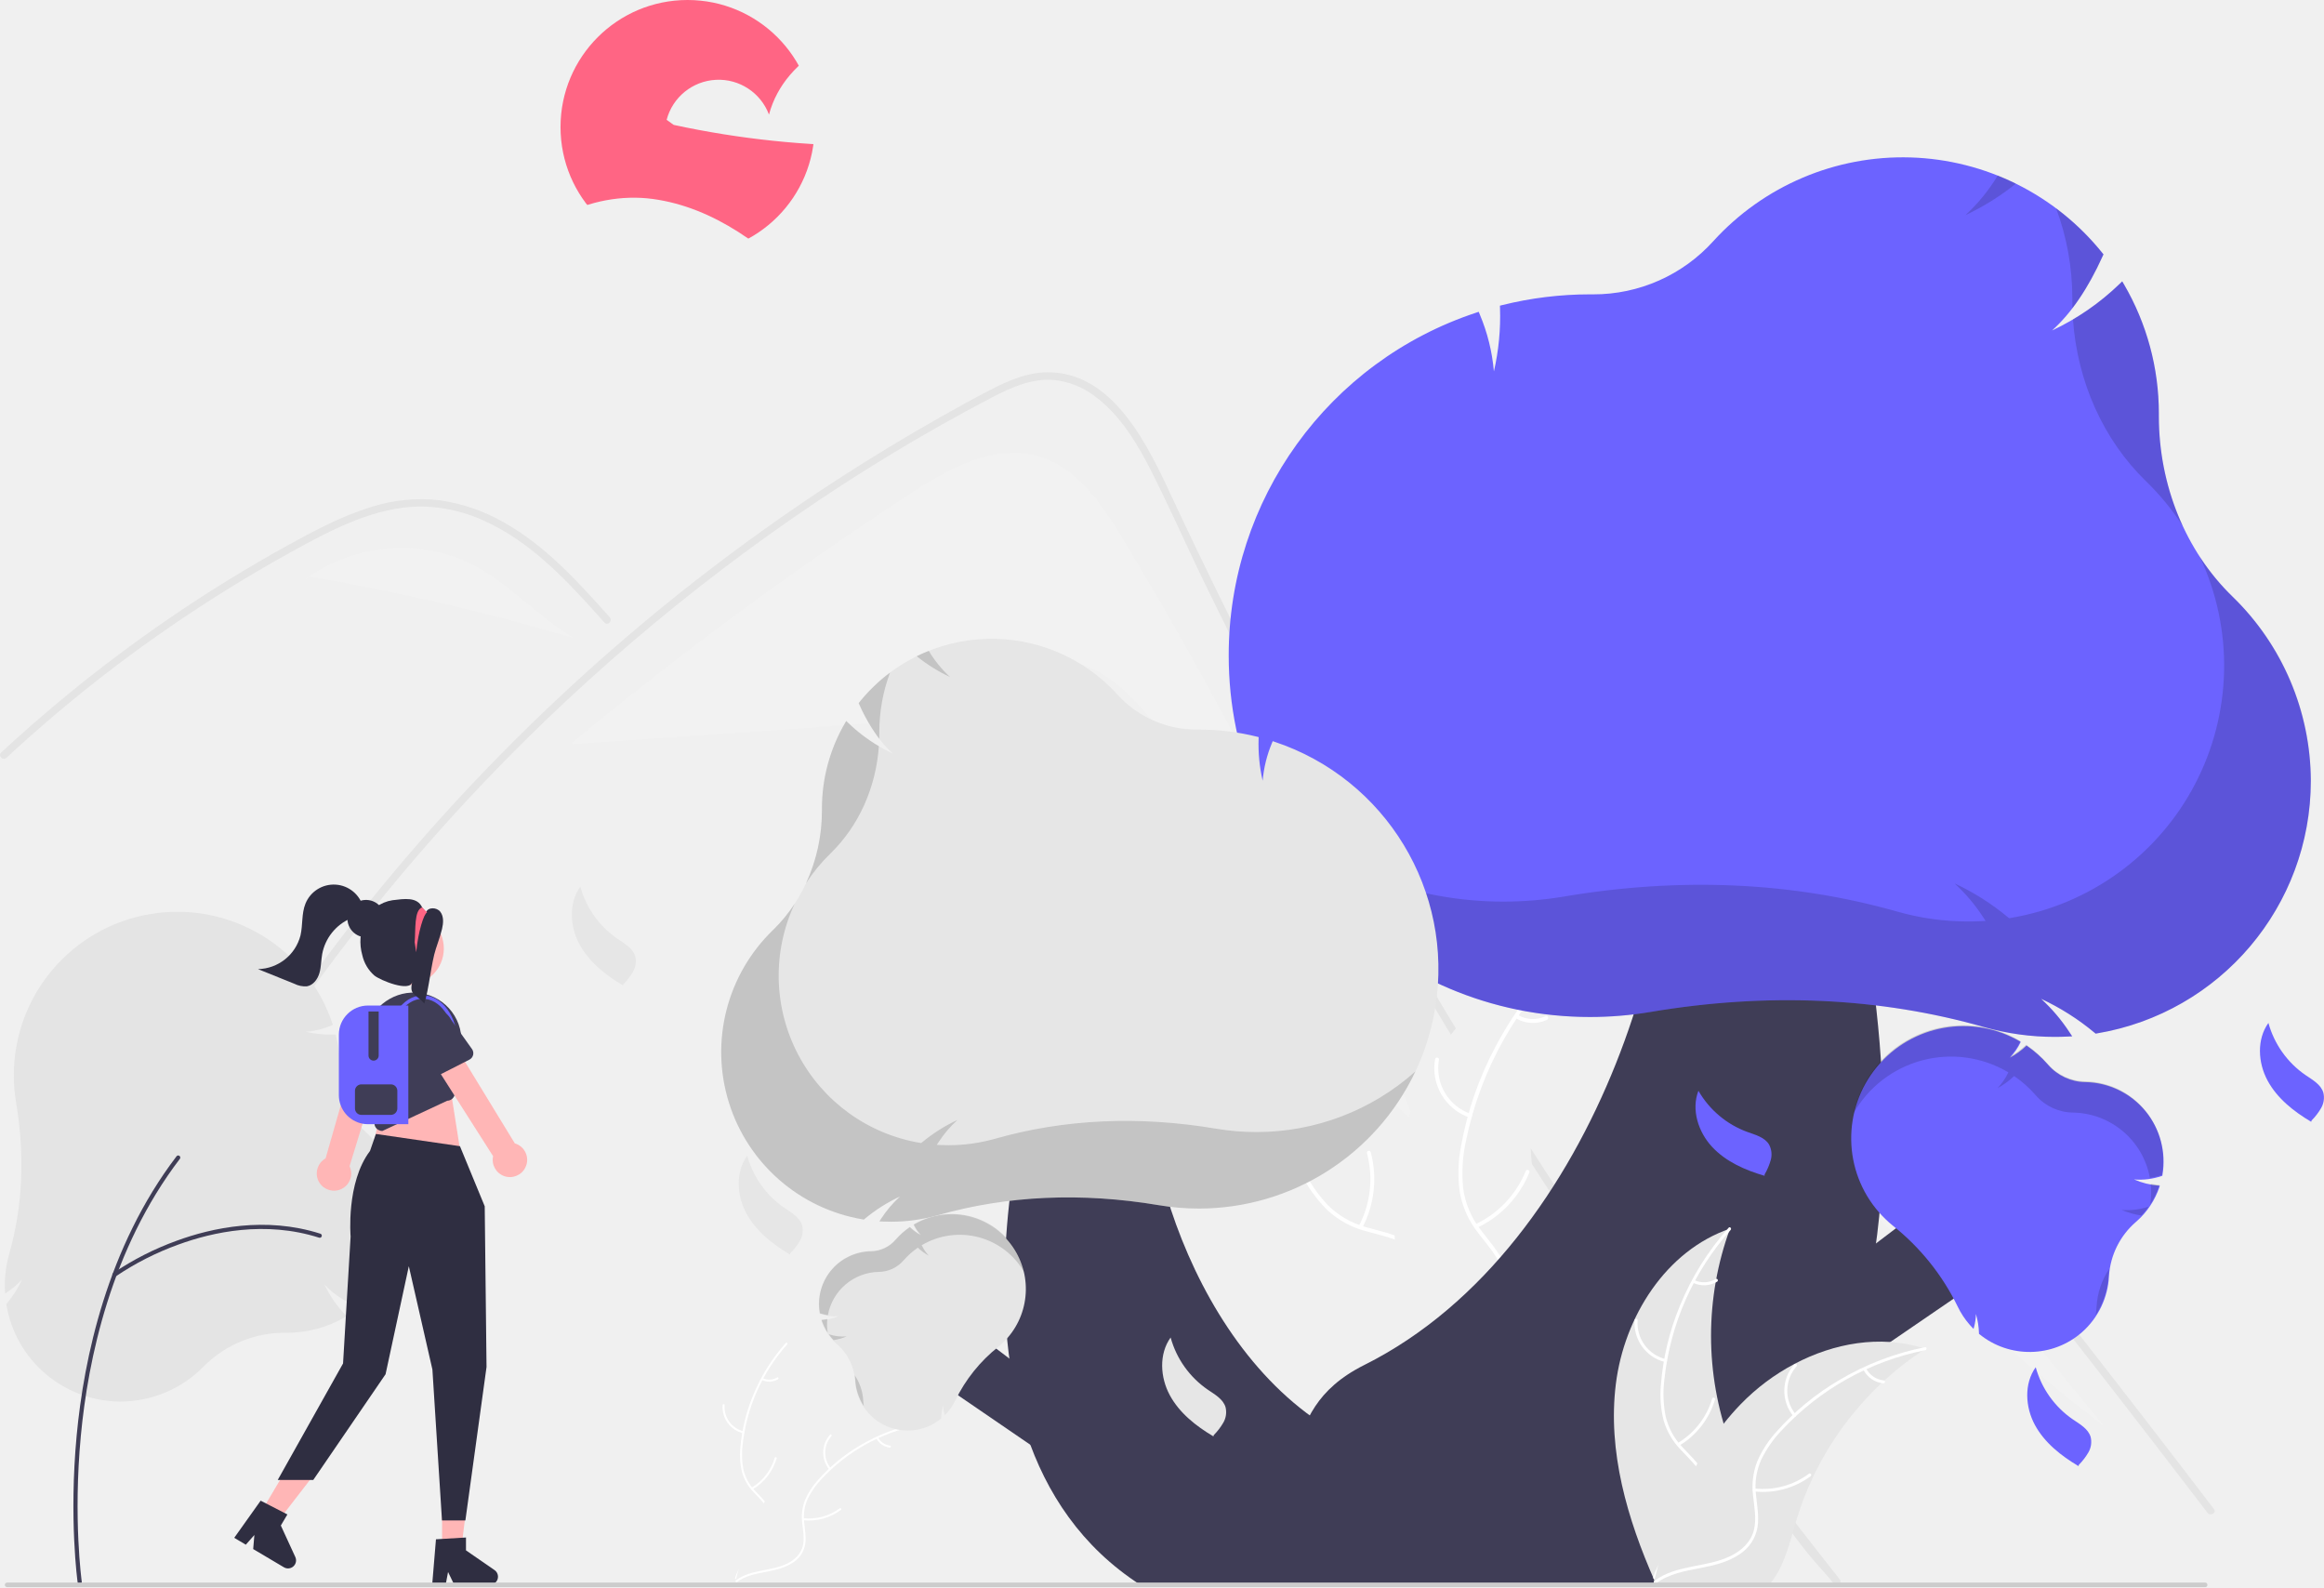
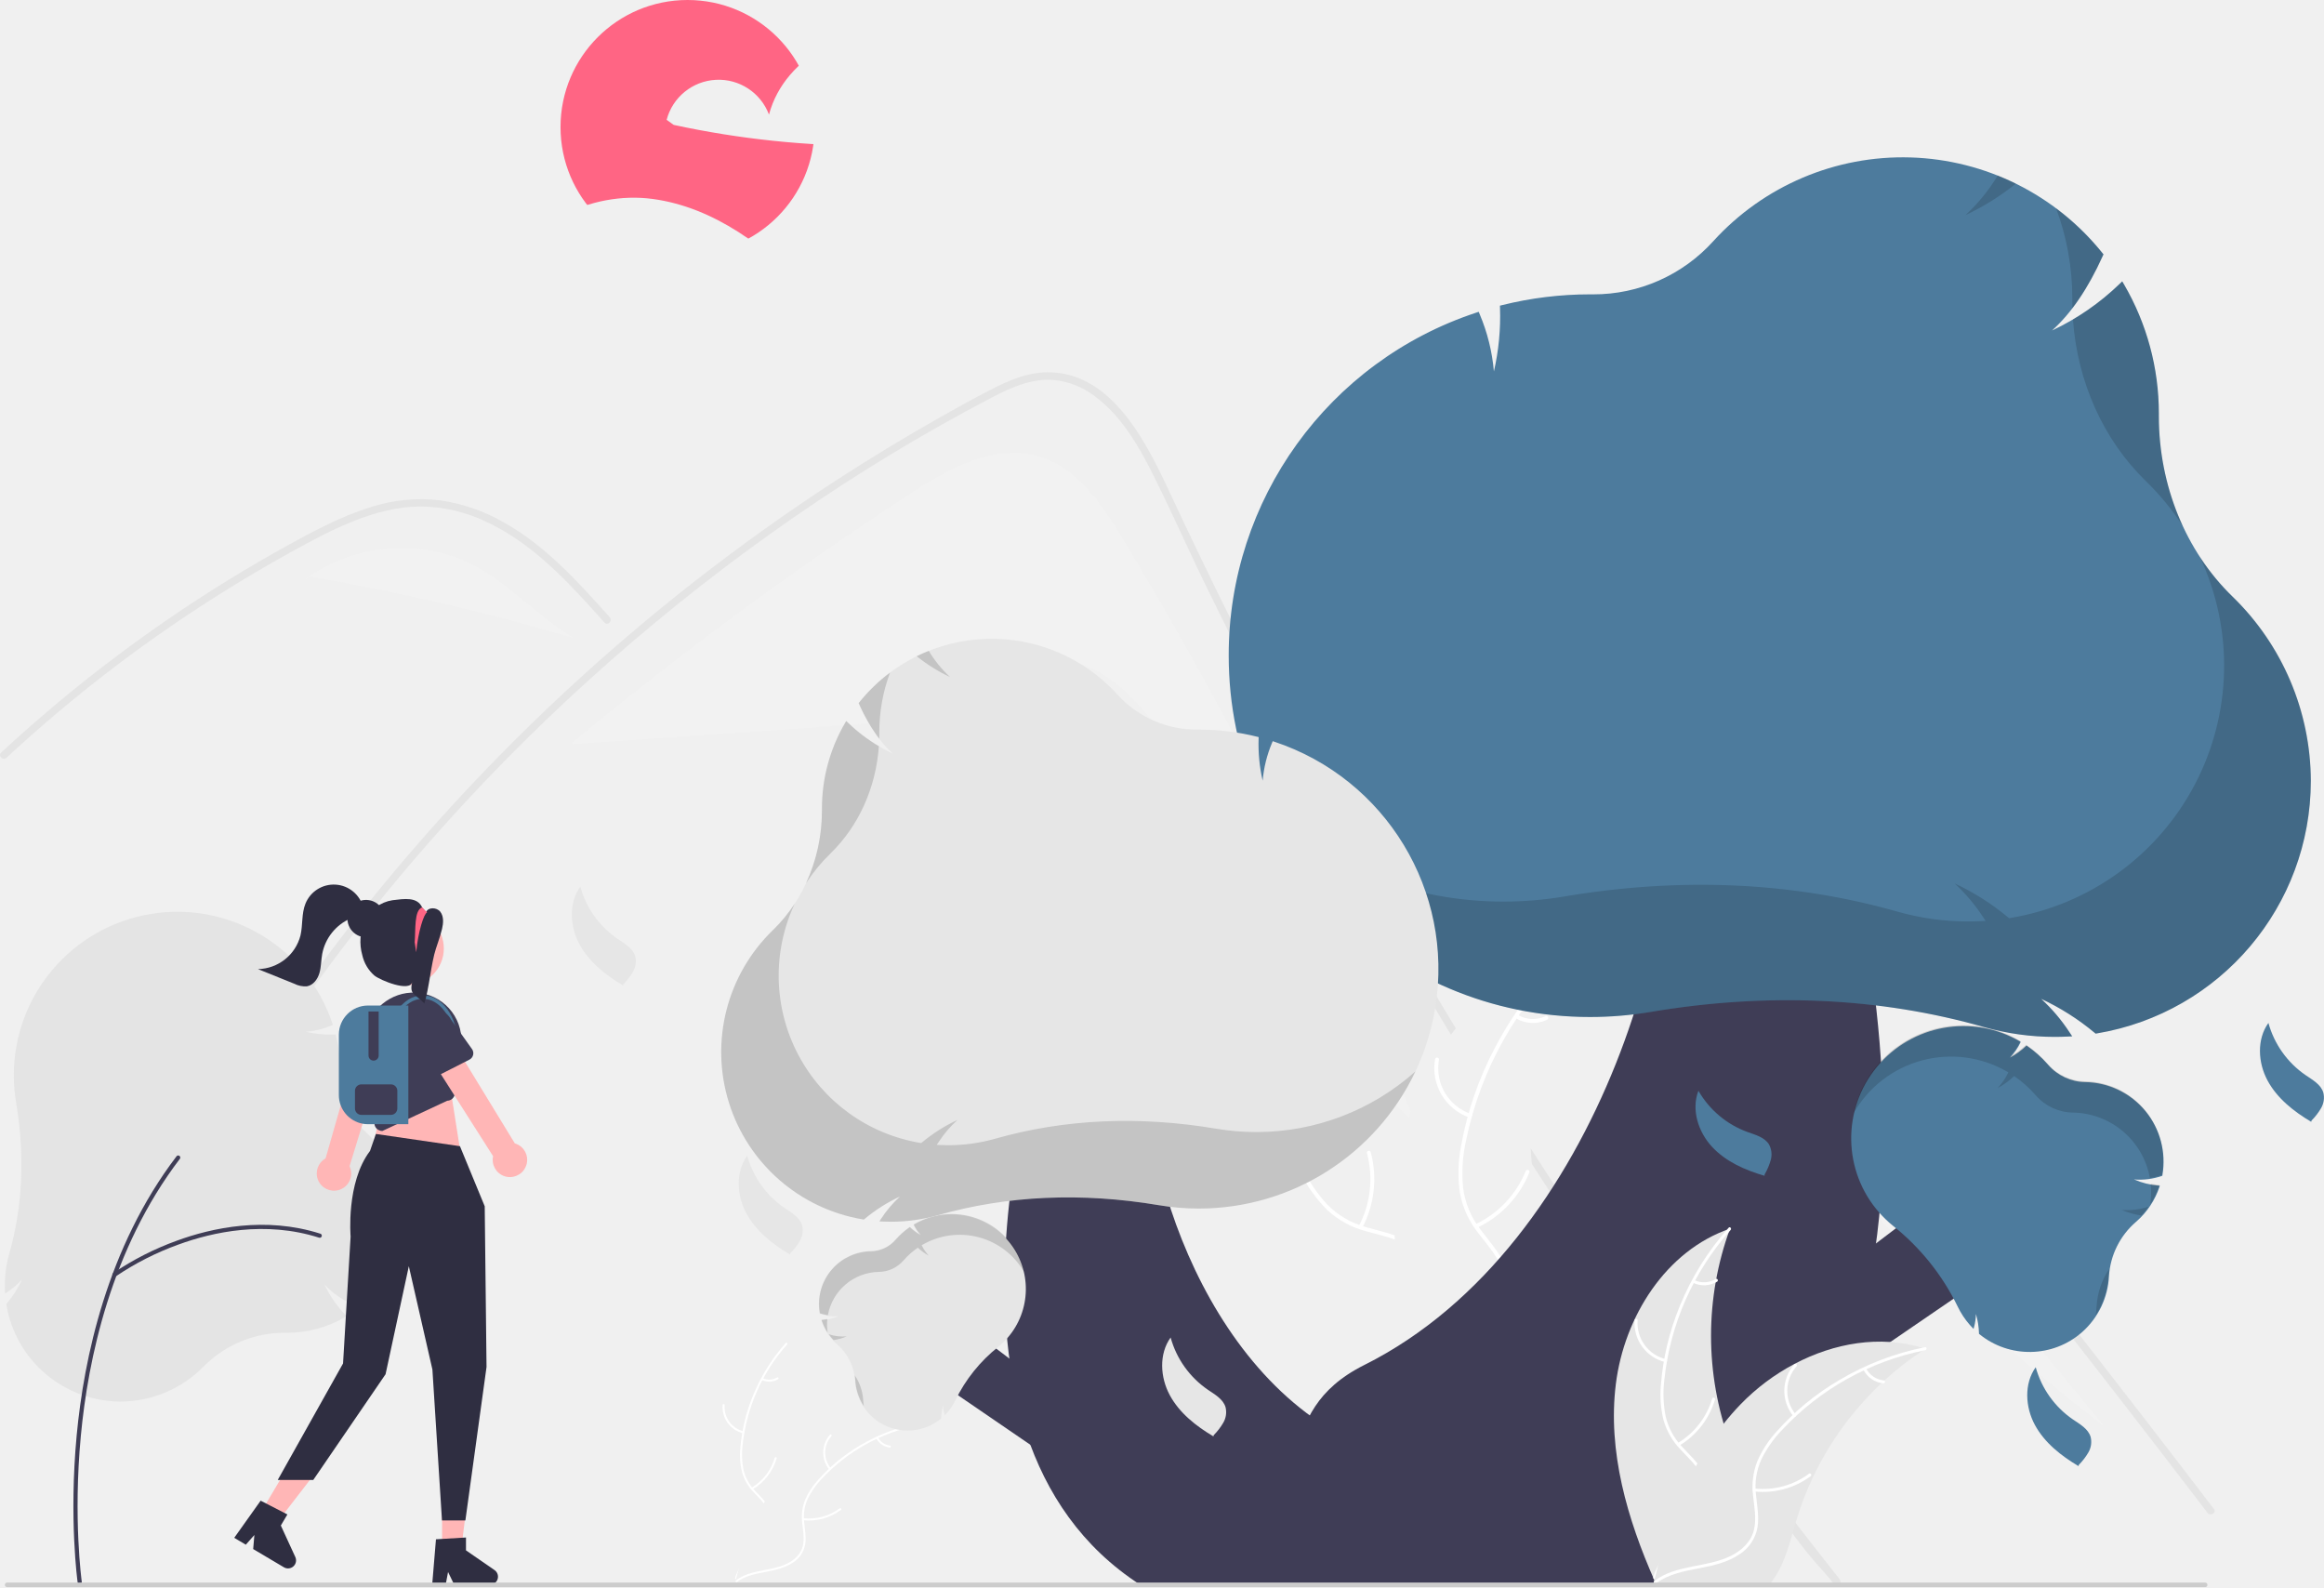
<svg xmlns="http://www.w3.org/2000/svg" id="currentIllo" data-name="Layer 1" width="933.039" height="637.11" viewBox="0 0 933.039 637.11" class="injected-svg DownloadModal__ImageFile-sc-p17csy-5 iIfSkb grid_media">
  <circle cx="276.039" cy="51" r="51" fill="#ff6584" />
  <path d="M501.397,142.832c-24.717-3.341-52.935,10.019-59.341,34.124a21.597,21.597,0,0,0-41.093,2.109l2.83,2.027a372.275,372.275,0,0,0,160.659-.726C547.258,162.296,526.114,146.173,501.397,142.832Z" transform="translate(-133.3228 -130.962)" fill="#f0f0f0" />
  <path d="M395.397,210.832c-24.717-3.341-52.935,10.019-59.341,34.124a21.597,21.597,0,0,0-41.093,2.109l2.83,2.027a372.275,372.275,0,0,0,160.659-.726C441.258,230.296,420.114,214.173,395.397,210.832Z" transform="translate(-133.3228 -130.962)" fill="#f0f0f0" />
  <path d="M584.083,347.219c-8.366-13.837-18.279-28.61-33.804-33.128-17.979-5.232-36.448,5.162-52.114,15.418A1518.608,1518.608,0,0,0,363.017,429.084l.047.537q50.424-3.477,100.849-6.955c24.288-1.675,49.41-3.581,70.873-15.07,8.145-4.36,16.084-10.184,25.313-10.59,11.467-.504,21.465,7.504,29.322,15.871,46.477,49.492,59.927,125.177,112.07,168.66A1654.787,1654.787,0,0,0,584.083,347.219Z" transform="translate(-133.3228 -130.962)" fill="#f2f2f2" />
  <path d="M869.772,767.003c-5.14-6.49-7.24-8.01-12.31-14.56q-61.92-80.085-116.4-165.58-37.005-58.065-70.34-118.36-15.87-28.665-30.87-57.78-11.64-22.575-22.76-45.42c-2.12-4.35-4.18-8.72-6.23-13.1-4.83-10.3-9.57-20.65-14.66-30.81-5.8-11.58-12.86-23.72-23.51-31.5a32.076,32.076,0,0,0-16.71-6.43c-8.67-.56-16.67,3.02-24.19,6.93-55.02,28.69-106.53,64.66-153.12,105.59a797.156,797.156,0,0,0-124.4,138.09c-1.1,1.57-3.7.07-2.59-1.51q6.555-9.27,13.37-18.34a801.562,801.562,0,0,1,204.64-190.88q19.906-12.9,40.56-24.59c6.94-3.93,13.91-7.81,21-11.45,6.95-3.57,14.33-6.78,22.27-6.9,27.02-.42,41.01,30.18,50.62,50.77q4.53,9.72,9.17,19.38,17.535,36.675,36.42,72.68,11.655,22.23,23.82,44.2,37.86,68.415,80.48,134.06c37.64,57.97,74.98,109.18,117.86,163.39C873.073,766.383,870.963,768.523,869.772,767.003Z" transform="translate(-133.3228 -130.962)" fill="#e4e4e4" />
  <path d="M376.002,380.873c-1.57-1.75-3.13-3.5-4.71-5.25-12.46-13.78-25.83-27.4-42.94-35.3a62.298,62.298,0,0,0-26.1-6.05c-9.34.03-18.47,2.48-27.1,5.91-4.08,1.63-8.07,3.48-12,5.45-4.49,2.26-8.9,4.67-13.29,7.1q-12.36,6.84-24.4,14.28-23.955,14.805-46.41,31.87-11.64,8.85-22.8,18.28-10.38,8.76-20.34,17.99c-1.42,1.31-3.54-.81-2.12-2.12,1.75-1.63,3.52-3.25,5.29-4.85q7.5-6.78,15.24-13.3,14.114-11.91,28.96-22.9,23.085-17.1,47.76-31.88,12.33-7.38,25-14.14c2.55-1.36,5.13-2.69,7.74-3.95a123.389,123.389,0,0,1,18.4-7.49,65.457,65.457,0,0,1,27.79-2.73,72.352,72.352,0,0,1,25.64,8.87c16.8,9.39,29.83,23.91,42.51,38.08C379.403,380.183,377.292,382.313,376.002,380.873Z" transform="translate(-133.3228 -130.962)" fill="#e4e4e4" />
  <path d="M720.226,523.67,760.483,508.946l19.988-7.311c6.51-2.381,13.004-5.091,19.733-6.796,5.95-1.507,11.995-1.754,17.861.228a41.165,41.165,0,0,1,13.931,8.636A113.053,113.053,0,0,1,843.421,515.905c4.352,5.23,8.639,10.514,12.946,15.781q26.661,32.606,52.974,65.495,26.312,32.888,52.272,66.056,26.024,33.249,51.69,66.776,3.144,4.107,6.283,8.218c1.156,1.514,3.763.021,2.59-1.514q-25.855-33.864-52.071-67.451-26.28-33.667-52.923-67.049-26.643-33.381-53.646-66.472-6.727-8.244-13.477-16.47c-3.796-4.626-7.548-9.302-11.711-13.607-7.642-7.903-17.189-14.888-28.617-15.077-6.719-.111-13.222,2.021-19.465,4.279-6.73,2.435-13.444,4.915-20.165,7.373l-40.538,14.827-10.135,3.707c-1.799.658-1.022,3.558.798,2.893Z" transform="translate(-133.3228 -130.962)" fill="#e4e4e4" />
  <path d="M323.055,357.662c-20.458-10.514-46.656-8.455-65.455,4.681a933.583,933.583,0,0,1,106.215,24.79C349.325,378.642,337.991,365.339,323.055,357.662Z" transform="translate(-133.3228 -130.962)" fill="#f2f2f2" />
  <path d="M257.398,362.307l-3.938,3.201c1.332-1.12,2.717-2.171,4.14-3.165C257.532,362.331,257.465,362.318,257.398,362.307Z" transform="translate(-133.3228 -130.962)" fill="#f2f2f2" />
  <path d="M830.479,523.817c-3.963-4.824-8.247-9.874-14.175-11.834l-5.534.218A627.704,627.704,0,0,0,977.96,703.338Q904.219,613.578,830.479,523.817Z" transform="translate(-133.3228 -130.962)" fill="#f2f2f2" />
  <path d="M418.372,712.23c2.256-18.143,13.5-36.02,30.804-41.924a84.237,84.237,0,0,0,.004,57.834c2.659,7.192,6.365,14.914,3.864,22.163-1.556,4.51-5.363,7.961-9.618,10.119-4.255,2.158-8.978,3.186-13.642,4.194l-.918.759C421.463,748.657,416.115,730.373,418.372,712.23Z" transform="translate(-133.3228 -130.962)" fill="#f0f0f0" />
  <path d="M449.347,670.649a72,72,0,0,0-17.899,40.521,31.006,31.006,0,0,0,.353,9.708,17.783,17.783,0,0,0,4.423,8.248c1.993,2.19,4.286,4.2,5.713,6.836a10.889,10.889,0,0,1,.532,8.889c-1.259,3.612-3.741,6.556-6.269,9.351-2.806,3.103-5.77,6.282-6.963,10.395-.145.498-.909.245-.765-.253,2.075-7.157,9.023-11.223,12.336-17.669,1.546-3.008,2.195-6.5.746-9.675-1.267-2.777-3.63-4.851-5.668-7.051a18.976,18.976,0,0,1-4.625-7.904,28.664,28.664,0,0,1-.725-9.659A69.853,69.853,0,0,1,435.638,691.16a73.276,73.276,0,0,1,13.176-21.115c.345-.386.875.221.533.604Z" transform="translate(-133.3228 -130.962)" fill="#fff" />
  <path d="M431.665,706.294a10.802,10.802,0,0,1-8.223-11.316c.041-.517.846-.477.805.04a10.003,10.003,0,0,0,7.67,10.51c.504.12.249.884-.253.765Z" transform="translate(-133.3228 -130.962)" fill="#fff" />
  <path d="M435.066,728.149a20.82,20.82,0,0,0,9.298-11.991c.146-.498.911-.245.765.253a21.656,21.656,0,0,1-9.7,12.458c-.447.265-.807-.456-.362-.72Z" transform="translate(-133.3228 -130.962)" fill="#fff" />
  <path d="M439.541,684.185a6.115,6.115,0,0,0,5.795-.294c.443-.271.803.451.362.72a6.852,6.852,0,0,1-6.41.34.416.416,0,0,1-.256-.509.405.405,0,0,1,.509-.256Z" transform="translate(-133.3228 -130.962)" fill="#fff" />
  <path d="M501.917,702.712c-.272.177-.544.354-.816.537a80.525,80.525,0,0,0-10.296,8.038c-.252.224-.503.456-.748.687a84.892,84.892,0,0,0-18.437,25.238,82.44,82.44,0,0,0-4.516,11.684c-1.666,5.529-3.033,11.656-6.332,16.179a14.142,14.142,0,0,1-1.102,1.36H429.863c-.068-.034-.136-.061-.204-.095l-1.19.054c.048-.211.102-.428.15-.639.027-.122.061-.245.088-.367.02-.082.041-.163.054-.238.007-.027.014-.054.02-.075.014-.075.034-.143.048-.211q.449-1.826.925-3.652c0-.007,0-.007.007-.014a121.219,121.219,0,0,1,10.201-26.781c.136-.252.272-.51.422-.762a78.667,78.667,0,0,1,7.066-10.718,69.543,69.543,0,0,1,4.631-5.298,57.831,57.831,0,0,1,14.472-10.84c10.691-5.645,23.068-7.807,34.494-4.359C501.339,702.528,501.625,702.617,501.917,702.712Z" transform="translate(-133.3228 -130.962)" fill="#f0f0f0" />
  <path d="M501.85,703.09a72,72,0,0,0-38.688,21.578,31.005,31.005,0,0,0-5.563,7.964,17.783,17.783,0,0,0-1.435,9.249c.273,2.949.894,5.934.445,8.898a10.889,10.889,0,0,1-4.927,7.418c-3.18,2.126-6.934,2.982-10.635,3.692-4.109.788-8.389,1.542-11.818,4.108-.415.311-.874-.352-.459-.662,5.966-4.465,13.961-3.528,20.488-6.68,3.045-1.471,5.666-3.868,6.421-7.276.66-2.98.022-6.059-.28-9.042a18.976,18.976,0,0,1,1.066-9.095,28.664,28.664,0,0,1,5.237-8.148,69.853,69.853,0,0,1,16.854-13.878,73.276,73.276,0,0,1,23.233-8.926c.507-.101.566.704.062.804Z" transform="translate(-133.3228 -130.962)" fill="#fff" />
  <path d="M466.272,720.905a10.802,10.802,0,0,1,.248-13.986c.344-.388.963.128.619.517a10.003,10.003,0,0,0-.204,13.01c.331.399-.334.856-.662.459Z" transform="translate(-133.3228 -130.962)" fill="#fff" />
  <path d="M455.829,740.403a20.82,20.82,0,0,0,14.643-3.976c.417-.309.875.353.459.662a21.656,21.656,0,0,1-15.246,4.107c-.516-.057-.37-.85.144-.793Z" transform="translate(-133.3228 -130.962)" fill="#fff" />
  <path d="M485.871,707.994a6.115,6.115,0,0,0,4.804,3.254c.517.051.369.843-.144.793a6.852,6.852,0,0,1-5.322-3.588.416.416,0,0,1,.102-.561.405.405,0,0,1,.561.102Z" transform="translate(-133.3228 -130.962)" fill="#fff" />
  <path d="M635.094,613.645c-14.62-32.339-14.081-73.331,8.609-100.621a163.52,163.52,0,0,0,58.527,95.805c11.682,9.224,25.636,18.267,28.827,32.806,1.986,9.046-.829,18.615-5.695,26.495-4.866,7.88-11.649,14.363-18.355,20.751l-.752,2.186C677.074,670.865,649.714,645.985,635.094,613.645Z" transform="translate(-133.3228 -130.962)" fill="#f0f0f0" />
  <path d="M644.334,513.419a139.766,139.766,0,0,0,11.35,85.24,60.188,60.188,0,0,0,10.408,15.726,34.52,34.52,0,0,0,15.673,9.189c5.519,1.611,11.35,2.62,16.381,5.545a21.137,21.137,0,0,1,9.876,14.188c1.569,7.258.436,14.647-.923,21.834-1.509,7.98-3.203,16.244-1.016,24.266.265.972-1.259,1.326-1.523.356-3.804-13.957,3.592-27.721,2.558-41.753-.482-6.548-2.941-12.989-8.555-16.783-4.909-3.317-10.922-4.363-16.524-5.946a36.836,36.836,0,0,1-15.66-8.414,55.642,55.642,0,0,1-10.974-15.268,135.598,135.598,0,0,1-13.028-40.328,142.244,142.244,0,0,1,.462-48.312c.18-.988,1.674-.52,1.495.462Z" transform="translate(-133.3228 -130.962)" fill="#fff" />
  <path d="M651.109,590.361a20.969,20.969,0,0,1-25.072-10.426c-.455-.898.919-1.647,1.374-.748a19.417,19.417,0,0,0,23.342,9.65c.957-.312,1.307,1.213.356,1.523Z" transform="translate(-133.3228 -130.962)" fill="#fff" />
  <path d="M678.859,623.125a40.417,40.417,0,0,0,3.269-29.272c-.261-.973,1.262-1.327,1.523-.356a42.039,42.039,0,0,1-3.464,30.454c-.472.891-1.798.061-1.329-.826Z" transform="translate(-133.3228 -130.962)" fill="#fff" />
  <path d="M641.786,545.765a11.87,11.87,0,0,0,9.302-6.351c.461-.897,1.786-.065,1.329.826a13.301,13.301,0,0,1-10.275,7.048.808.808,0,0,1-.939-.584.786.786,0,0,1,.584-.939Z" transform="translate(-133.3228 -130.962)" fill="#fff" />
  <path d="M763.867,513.341c-.272.568-.543,1.136-.809,1.716a156.316,156.316,0,0,0-8.923,23.735c-.19.626-.373,1.264-.544,1.895a164.793,164.793,0,0,0-5.006,60.465,160.034,160.034,0,0,0,4.341,23.925c2.834,10.846,6.77,22.38,5.882,33.209a27.454,27.454,0,0,1-.449,3.368l-49.38,30.161c-.147.012-.287.036-.434.049l-1.917,1.294c-.134-.398-.265-.813-.399-1.211-.079-.23-.146-.467-.225-.698-.049-.156-.098-.312-.151-.449-.017-.052-.032-.104-.042-.144-.053-.138-.088-.271-.134-.398q-1.104-3.479-2.163-6.986c-.007-.011-.007-.011-.003-.029-5.334-17.827-9.227-36.255-10.2-54.689-.029-.555-.066-1.12-.072-1.689a152.708,152.708,0,0,1,.861-24.906,135.001,135.001,0,0,1,2.312-13.463,112.263,112.263,0,0,1,13.006-32.602c11.999-20.169,30.315-36.275,52.732-42.124C762.724,513.622,763.287,513.479,763.867,513.341Z" transform="translate(-133.3228 -130.962)" fill="#f0f0f0" />
  <path d="M764.139,514.036a139.766,139.766,0,0,0-42.258,74.893,60.188,60.188,0,0,0-1.158,18.822A34.52,34.52,0,0,0,727.705,624.524c3.436,4.609,7.485,8.926,9.741,14.29a21.137,21.137,0,0,1-.657,17.274c-3.117,6.739-8.47,11.957-13.883,16.877-6.009,5.463-12.337,11.042-15.421,18.763-.374.936-1.803.301-1.43-.633,5.365-13.434,19.558-19.971,27.181-31.797,3.557-5.518,5.472-12.142,3.274-18.551-1.922-5.604-6.094-10.059-9.613-14.696a36.836,36.836,0,0,1-7.438-16.146,55.642,55.642,0,0,1,.43-18.797,135.598,135.598,0,0,1,13.878-40.043,142.244,142.244,0,0,1,29.456-38.296c.739-.68,1.649.593.916,1.269Z" transform="translate(-133.3228 -130.962)" fill="#fff" />
  <path d="M723.224,579.549a20.969,20.969,0,0,1-13.741-23.419c.177-.991,1.725-.762,1.548.23a19.417,19.417,0,0,0,12.827,21.759c.952.327.313,1.756-.633,1.43Z" transform="translate(-133.3228 -130.962)" fill="#fff" />
  <path d="M725.654,622.416a40.417,40.417,0,0,0,20.234-21.404c.377-.934,1.807-.3,1.43.633a42.039,42.039,0,0,1-21.101,22.23c-.913.427-1.472-1.034-.564-1.459Z" transform="translate(-133.3228 -130.962)" fill="#fff" />
  <path d="M742.63,538.328a11.87,11.87,0,0,0,11.25.53c.908-.439,1.465,1.023.564,1.459a13.301,13.301,0,0,1-12.447-.558.808.808,0,0,1-.399-1.032.786.786,0,0,1,1.032-.399Z" transform="translate(-133.3228 -130.962)" fill="#fff" />
  <polygon points="725.514 520.131 781.058 477.961 808.131 505.035 717.646 566.955 725.514 520.131" fill="#3f3d56" />
  <path d="M807.033,767.207H617.031l6.664-21.592,0,0c41.302-14.951,18.102-47.089,57.39-66.732,96.095-48.047,133.297-191.426,119.226-248.104l62.973-2.663S950.249,675.087,807.033,767.207Z" transform="translate(-133.3228 -130.962)" fill="#3f3d56" />
-   <path d="M969.24,665.71a31.936,31.936,0,0,1-41.268.772l-.123-.101-.004-.159a30.599,30.599,0,0,0-1.227-7.809,21.86,21.86,0,0,1-.794,5.406l-.159.593-.427-.441c-.369-.38-.725-.766-1.06-1.147a32.206,32.206,0,0,1-4.905-7.428,93.885,93.885,0,0,0-26.05-32.469,45.581,45.581,0,0,1-5.465-5.258,45.053,45.053,0,0,1,56.576-68.639l.282.165-.146.291a23.468,23.468,0,0,1-4.187,6.04,30.605,30.605,0,0,0,6.449-4.659l.205-.193.232.16a45.245,45.245,0,0,1,8.239,7.334l.263.301a20.113,20.113,0,0,0,14.893,6.873,31.926,31.926,0,0,1,30.915,37.404l-.036.211-.205.062a27.396,27.396,0,0,1-11.158,1.392,31.125,31.125,0,0,0,9.939,2.489l.443.035-.141.422a31.905,31.905,0,0,1-9.208,13.883l-.121.106c-.043.037-.086.075-.129.113a31.351,31.351,0,0,0-10.831,21.761A32.17,32.17,0,0,1,969.24,665.71Z" transform="translate(-133.3228 -130.962)" fill="#6c63ff" />
+   <path d="M969.24,665.71a31.936,31.936,0,0,1-41.268.772l-.123-.101-.004-.159a30.599,30.599,0,0,0-1.227-7.809,21.86,21.86,0,0,1-.794,5.406l-.159.593-.427-.441c-.369-.38-.725-.766-1.06-1.147a32.206,32.206,0,0,1-4.905-7.428,93.885,93.885,0,0,0-26.05-32.469,45.581,45.581,0,0,1-5.465-5.258,45.053,45.053,0,0,1,56.576-68.639l.282.165-.146.291a23.468,23.468,0,0,1-4.187,6.04,30.605,30.605,0,0,0,6.449-4.659l.205-.193.232.16a45.245,45.245,0,0,1,8.239,7.334l.263.301a20.113,20.113,0,0,0,14.893,6.873,31.926,31.926,0,0,1,30.915,37.404l-.036.211-.205.062a27.396,27.396,0,0,1-11.158,1.392,31.125,31.125,0,0,0,9.939,2.489l.443.035-.141.422a31.905,31.905,0,0,1-9.208,13.883l-.121.106c-.043.037-.086.075-.129.113a31.351,31.351,0,0,0-10.831,21.761A32.17,32.17,0,0,1,969.24,665.71Z" transform="translate(-133.3228 -130.962)" fill="#4D7B9D" />
  <path d="M975.052,655.447a31.844,31.844,0,0,1-.359,3.433,32.276,32.276,0,0,0,5.189-15.991c.042-.872.134-1.74.257-2.605A30.291,30.291,0,0,0,975.052,655.447Z" transform="translate(-133.3228 -130.962)" opacity="0.15" />
  <path d="M985.1,616.637a31.077,31.077,0,0,0,7.942,2.246,31.959,31.959,0,0,0,2.91-3.551A27.08,27.08,0,0,1,985.1,616.637Z" transform="translate(-133.3228 -130.962)" opacity="0.15" />
  <path d="M996.804,606.152a32.12,32.12,0,0,1-.227,8.285,31.752,31.752,0,0,0,3.594-7.411l.141-.422-.443-.035A30.861,30.861,0,0,1,996.804,606.152Z" transform="translate(-133.3228 -130.962)" opacity="0.15" />
  <path d="M993.85,575.847a32.001,32.001,0,0,0-23.435-10.836,20.113,20.113,0,0,1-14.893-6.873l-.263-.301a45.246,45.246,0,0,0-8.239-7.334l-.232-.16-.205.193a30.605,30.605,0,0,1-6.449,4.659,23.469,23.469,0,0,0,4.187-6.04l.146-.291-.281-.165a45.02,45.02,0,0,0-66.701,29.146,45.028,45.028,0,0,1,61.871-16.588l.281.165-.146.291a23.469,23.469,0,0,1-4.187,6.04,30.604,30.604,0,0,0,6.449-4.659l.205-.193.232.16a45.246,45.246,0,0,1,8.239,7.334l.263.301a20.113,20.113,0,0,0,14.893,6.873,31.932,31.932,0,0,1,30.882,26.244,38.699,38.699,0,0,0,4.621-1.125l.205-.062.036-.211A31.803,31.803,0,0,0,993.85,575.847Z" transform="translate(-133.3228 -130.962)" opacity="0.15" />
-   <path d="M1061.073,444.374a102.831,102.831,0,0,1-85.892,101.417l-.508.083-.393-.327a98.526,98.526,0,0,0-21.49-13.641A70.386,70.386,0,0,1,964.172,545.319l1.095,1.645-1.973.095c-1.703.083-3.395.124-5.028.124a103.699,103.699,0,0,1-28.39-3.936c-41.952-11.936-87.003-13.977-133.899-6.067a146.765,146.765,0,0,1-24.335,2.03c-79.962,0-145.017-65.068-145.017-145.045a144.815,144.815,0,0,1,99.378-137.707l.997-.33.394.973a75.566,75.566,0,0,1,5.699,22.968,98.547,98.547,0,0,0,2.449-25.5l-.031-.905.879-.221a145.685,145.685,0,0,1,35.252-4.324l1.286.005A64.761,64.761,0,0,0,821.215,227.733a102.799,102.799,0,0,1,156.175,4.797l.433.536-.286.628c-6.007,13.239-12.551,22.884-20.362,29.937a100.218,100.218,0,0,0,27.153-18.735l1.027-.996.72,1.236a102.73,102.73,0,0,1,13.985,51.787l-.001.519c-.001.183-.001.368-.001.551,0,27.835,10.764,54.217,29.581,72.463A103.585,103.585,0,0,1,1061.073,444.374Z" transform="translate(-133.3228 -130.962)" fill="#6c63ff" />
+   <path d="M1061.073,444.374a102.831,102.831,0,0,1-85.892,101.417l-.508.083-.393-.327a98.526,98.526,0,0,0-21.49-13.641A70.386,70.386,0,0,1,964.172,545.319l1.095,1.645-1.973.095c-1.703.083-3.395.124-5.028.124a103.699,103.699,0,0,1-28.39-3.936c-41.952-11.936-87.003-13.977-133.899-6.067a146.765,146.765,0,0,1-24.335,2.03c-79.962,0-145.017-65.068-145.017-145.045a144.815,144.815,0,0,1,99.378-137.707l.997-.33.394.973a75.566,75.566,0,0,1,5.699,22.968,98.547,98.547,0,0,0,2.449-25.5l-.031-.905.879-.221a145.685,145.685,0,0,1,35.252-4.324l1.286.005A64.761,64.761,0,0,0,821.215,227.733a102.799,102.799,0,0,1,156.175,4.797l.433.536-.286.628c-6.007,13.239-12.551,22.884-20.362,29.937a100.218,100.218,0,0,0,27.153-18.735l1.027-.996.72,1.236a102.73,102.73,0,0,1,13.985,51.787l-.001.519c-.001.183-.001.368-.001.551,0,27.835,10.764,54.217,29.581,72.463A103.585,103.585,0,0,1,1061.073,444.374Z" transform="translate(-133.3228 -130.962)" fill="#4D7B9D" />
  <g opacity="0.15">
    <path d="M935.384,201.414A72.626,72.626,0,0,1,922.431,217.305a99.964,99.964,0,0,0,20.239-12.65Q939.092,202.893,935.384,201.414Z" transform="translate(-133.3228 -130.962)" />
    <path d="M994.894,324.13a103.222,103.222,0,0,1,14.783,18.009,105.084,105.084,0,0,1-9.618-44.146c0-.183,0-.368.001-.551l.001-.519A102.731,102.731,0,0,0,986.076,245.137l-.72-1.236-1.027.996a100.449,100.449,0,0,1-18.751,14.278C967.328,284.205,977.778,307.533,994.894,324.13Z" transform="translate(-133.3228 -130.962)" />
    <path d="M965.316,250.597l-.001.519c-.001.183-.001.368-.001.551,0,1.009.018,2.016.046,3.021a107.071,107.071,0,0,0,12.178-20.993l.286-.628-.433-.536a103.642,103.642,0,0,0-18.599-17.988A102.964,102.964,0,0,1,965.316,250.597Z" transform="translate(-133.3228 -130.962)" />
    <path d="M1029.639,370.457a92.951,92.951,0,0,1-13.103-15.942,102.705,102.705,0,0,1-76.099,144.949l-.508.083-.393-.327A98.53,98.53,0,0,0,918.045,485.578a70.384,70.384,0,0,1,11.381,13.414l1.095,1.645-1.973.095c-1.703.083-3.395.124-5.028.124a103.699,103.699,0,0,1-28.39-3.936c-41.952-11.936-87.003-13.977-133.899-6.067a146.768,146.768,0,0,1-24.335,2.03,144.405,144.405,0,0,1-96.347-36.741,145.197,145.197,0,0,0,131.092,83.068,146.767,146.767,0,0,0,24.335-2.03c46.896-7.91,91.947-5.869,133.899,6.067a103.698,103.698,0,0,0,28.39,3.936c1.633,0,3.325-.041,5.028-.124l1.973-.095-1.095-1.645a70.384,70.384,0,0,0-11.381-13.414,98.53,98.53,0,0,1,21.49,13.641l.393.327.508-.083a102.755,102.755,0,0,0,54.458-175.334Z" transform="translate(-133.3228 -130.962)" />
  </g>
-   <path d="M545.796,418.357c-5.534-5.963-8.404-14.91-5.461-22.495a37.481,37.481,0,0,0,19.7,16.556c3.211,1.153,6.902,2.102,8.655,5.029a8.379,8.379,0,0,1,.693,6.173,24.883,24.883,0,0,1-2.477,5.847l-.004.53C559.088,427.733,551.329,424.319,545.796,418.357Z" transform="translate(-133.3228 -130.962)" fill="#6c63ff" />
-   <path d="M820.667,591.31c-5.534-5.963-8.404-14.91-5.461-22.495A37.481,37.481,0,0,0,834.907,585.371c3.211,1.153,6.902,2.102,8.655,5.029a8.379,8.379,0,0,1,.693,6.173,24.883,24.883,0,0,1-2.477,5.847l-.004.53C833.96,600.686,826.201,597.272,820.667,591.31Z" transform="translate(-133.3228 -130.962)" fill="#6c63ff" />
-   <path d="M950.28,702.936c-3.866-7.158-4.406-16.539.341-23.145a37.481,37.481,0,0,0,14.931,20.959c2.82,1.92,6.157,3.762,7.122,7.035a8.379,8.379,0,0,1-.874,6.15,24.884,24.884,0,0,1-3.861,5.041l-.137.512C960.804,715.34,954.146,710.094,950.28,702.936Z" transform="translate(-133.3228 -130.962)" fill="#6c63ff" />
-   <path d="M1043.705,564.728c-3.866-7.158-4.406-16.539.341-23.145a37.481,37.481,0,0,0,14.931,20.959c2.82,1.92,6.157,3.762,7.122,7.035a8.379,8.379,0,0,1-.874,6.15,24.883,24.883,0,0,1-3.861,5.041l-.137.512C1054.229,577.132,1047.571,571.886,1043.705,564.728Z" transform="translate(-133.3228 -130.962)" fill="#6c63ff" />
+   <path d="M545.796,418.357c-5.534-5.963-8.404-14.91-5.461-22.495a37.481,37.481,0,0,0,19.7,16.556c3.211,1.153,6.902,2.102,8.655,5.029a8.379,8.379,0,0,1,.693,6.173,24.883,24.883,0,0,1-2.477,5.847l-.004.53C559.088,427.733,551.329,424.319,545.796,418.357Z" transform="translate(-133.3228 -130.962)" fill="#4D7B9D" />
+   <path d="M820.667,591.31c-5.534-5.963-8.404-14.91-5.461-22.495A37.481,37.481,0,0,0,834.907,585.371c3.211,1.153,6.902,2.102,8.655,5.029a8.379,8.379,0,0,1,.693,6.173,24.883,24.883,0,0,1-2.477,5.847l-.004.53C833.96,600.686,826.201,597.272,820.667,591.31Z" transform="translate(-133.3228 -130.962)" fill="#4D7B9D" />
+   <path d="M950.28,702.936c-3.866-7.158-4.406-16.539.341-23.145a37.481,37.481,0,0,0,14.931,20.959c2.82,1.92,6.157,3.762,7.122,7.035a8.379,8.379,0,0,1-.874,6.15,24.884,24.884,0,0,1-3.861,5.041l-.137.512C960.804,715.34,954.146,710.094,950.28,702.936Z" transform="translate(-133.3228 -130.962)" fill="#4D7B9D" />
+   <path d="M1043.705,564.728c-3.866-7.158-4.406-16.539.341-23.145a37.481,37.481,0,0,0,14.931,20.959c2.82,1.92,6.157,3.762,7.122,7.035a8.379,8.379,0,0,1-.874,6.15,24.883,24.883,0,0,1-3.861,5.041l-.137.512C1054.229,577.132,1047.571,571.886,1043.705,564.728Z" transform="translate(-133.3228 -130.962)" fill="#4D7B9D" />
  <path d="M432.965,618.004c-3.866-7.158-4.406-16.539.341-23.145a37.481,37.481,0,0,0,14.931,20.959c2.82,1.92,6.157,3.762,7.122,7.035a8.379,8.379,0,0,1-.874,6.15,24.884,24.884,0,0,1-3.861,5.041l-.137.512C443.489,630.408,436.831,625.162,432.965,618.004Z" transform="translate(-133.3228 -130.962)" fill="#e6e6e6" />
  <path d="M782.05,686.55c3.357-26.997,20.089-53.597,45.836-62.383a125.344,125.344,0,0,0,.006,86.057c3.956,10.702,9.471,22.193,5.75,32.978-2.315,6.711-7.98,11.846-14.312,15.056-6.332,3.211-13.359,4.741-20.299,6.24l-1.366,1.13C786.649,740.754,778.692,713.547,782.05,686.55Z" transform="translate(-133.3228 -130.962)" fill="#e6e6e6" />
  <path d="M828.141,624.678a107.135,107.135,0,0,0-26.634,60.296,46.136,46.136,0,0,0,.525,14.446,26.461,26.461,0,0,0,6.581,12.273c2.966,3.259,6.378,6.249,8.5,10.173a16.202,16.202,0,0,1,.792,13.227c-1.874,5.375-5.567,9.755-9.328,13.914-4.175,4.617-8.586,9.347-10.36,15.468-.215.742-1.353.365-1.139-.376,3.088-10.65,13.426-16.699,18.356-26.291,2.301-4.476,3.266-9.672,1.109-14.397-1.886-4.132-5.401-7.218-8.433-10.492a28.236,28.236,0,0,1-6.882-11.761,42.651,42.651,0,0,1-1.078-14.372,103.94,103.94,0,0,1,7.591-31.587,109.035,109.035,0,0,1,19.606-31.42c.513-.574,1.303.329.793.899Z" transform="translate(-133.3228 -130.962)" fill="#fff" />
  <path d="M801.83,677.717a16.074,16.074,0,0,1-12.235-16.838c.061-.769,1.259-.71,1.198.06a14.884,14.884,0,0,0,11.413,15.639c.751.178.37,1.316-.376,1.139Z" transform="translate(-133.3228 -130.962)" fill="#fff" />
  <path d="M806.892,710.238a30.981,30.981,0,0,0,13.835-17.843c.218-.741,1.356-.364,1.139.376A32.225,32.225,0,0,1,807.431,711.309c-.665.394-1.201-.679-.539-1.071Z" transform="translate(-133.3228 -130.962)" fill="#fff" />
  <path d="M813.55,644.819a9.099,9.099,0,0,0,8.622-.438c.66-.403,1.195.671.539,1.071a10.196,10.196,0,0,1-9.538.505.62.62,0,0,1-.381-.757.603.603,0,0,1,.757-.381Z" transform="translate(-133.3228 -130.962)" fill="#fff" />
  <path d="M906.366,672.387c-.405.263-.809.526-1.215.799A119.822,119.822,0,0,0,889.831,685.148c-.375.334-.749.678-1.113,1.022a126.32,126.32,0,0,0-27.434,37.554,122.672,122.672,0,0,0-6.72,17.385c-2.479,8.227-4.513,17.345-9.421,24.074a21.044,21.044,0,0,1-1.639,2.024H799.149c-.101-.051-.202-.091-.303-.142l-1.771.081c.071-.314.152-.638.223-.951.041-.182.091-.364.131-.546.03-.121.061-.243.081-.354.01-.04.02-.081.03-.111.02-.111.051-.213.071-.314q.668-2.717,1.376-5.434c0-.01,0-.01.01-.02,3.633-13.793,8.45-27.404,15.179-39.851.203-.374.405-.759.628-1.133a117.056,117.056,0,0,1,10.514-15.948,103.483,103.483,0,0,1,6.891-7.883A86.054,86.054,0,0,1,853.745,678.469c15.908-8.399,34.325-11.617,51.327-6.487C905.506,672.114,905.931,672.245,906.366,672.387Z" transform="translate(-133.3228 -130.962)" fill="#e6e6e6" />
  <path d="M906.266,672.95a107.135,107.135,0,0,0-57.568,32.107,46.136,46.136,0,0,0-8.278,11.85,26.461,26.461,0,0,0-2.135,13.762c.406,4.388,1.33,8.83.662,13.24a16.202,16.202,0,0,1-7.331,11.037c-4.732,3.163-10.318,4.437-15.825,5.493-6.114,1.173-12.483,2.294-17.585,6.113-.618.463-1.3-.524-.683-.986,8.878-6.644,20.774-5.25,30.486-9.94,4.532-2.189,8.431-5.756,9.554-10.827.982-4.434.033-9.015-.417-13.455a28.236,28.236,0,0,1,1.586-13.534,42.652,42.652,0,0,1,7.792-12.125A103.94,103.94,0,0,1,871.603,685.037a109.035,109.035,0,0,1,34.571-13.283c.755-.15.842,1.047.092,1.196Z" transform="translate(-133.3228 -130.962)" fill="#fff" />
  <path d="M853.325,699.458a16.074,16.074,0,0,1,.368-20.811c.512-.577,1.433.191.92.769a14.884,14.884,0,0,0-.303,19.359c.492.594-.497,1.274-.986.683Z" transform="translate(-133.3228 -130.962)" fill="#fff" />
  <path d="M837.787,728.472a30.981,30.981,0,0,0,21.789-5.917c.62-.461,1.302.526.683.986a32.225,32.225,0,0,1-22.686,6.111c-.768-.085-.55-1.265.214-1.18Z" transform="translate(-133.3228 -130.962)" fill="#fff" />
  <path d="M882.49,680.247a9.099,9.099,0,0,0,7.148,4.842c.769.076.55,1.255-.214,1.18a10.196,10.196,0,0,1-7.919-5.339.62.62,0,0,1,.151-.834.603.603,0,0,1,.834.151Z" transform="translate(-133.3228 -130.962)" fill="#fff" />
  <polygon points="423.592 559.289 386.779 531.34 368.836 549.283 428.807 590.322 423.592 559.289" fill="#3f3d56" />
  <path d="M591.248,767.207h125.927L712.758,752.897l0,0c-27.373-9.909-11.998-31.209-38.036-44.228-63.688-31.844-88.345-126.87-79.019-164.434l-41.736-1.765S496.329,706.153,591.248,767.207Z" transform="translate(-133.3228 -130.962)" fill="#3f3d56" />
  <path d="M476.592,685.032a20.779,20.779,0,0,0-7.178-14.423c-.028-.025-.057-.05-.085-.075l-.08-.07a21.145,21.145,0,0,1-6.103-9.201l-.093-.279.293-.023a20.628,20.628,0,0,0,6.587-1.65,18.157,18.157,0,0,1-7.395-.923l-.136-.041-.024-.14a21.16,21.16,0,0,1,20.489-24.79,13.33,13.33,0,0,0,9.871-4.555l.174-.2a29.987,29.987,0,0,1,5.46-4.861l.154-.106.136.128a20.284,20.284,0,0,0,4.274,3.088,15.554,15.554,0,0,1-2.775-4.003l-.097-.193.187-.109a29.86,29.86,0,0,1,37.497,45.492,30.209,30.209,0,0,1-3.622,3.485,62.224,62.224,0,0,0-17.265,21.52,21.344,21.344,0,0,1-3.251,4.923c-.222.252-.458.508-.703.76l-.283.292-.105-.393a14.487,14.487,0,0,1-.526-3.583,20.28,20.28,0,0,0-.813,5.176l-.003.105-.082.067A21.15,21.15,0,0,1,476.592,685.032Z" transform="translate(-133.3228 -130.962)" fill="#e6e6e6" />
  <path d="M479.891,693.136a21.104,21.104,0,0,0,.238,2.275,21.392,21.392,0,0,1-3.439-10.598c-.028-.578-.089-1.153-.17-1.726A20.075,20.075,0,0,1,479.891,693.136Z" transform="translate(-133.3228 -130.962)" opacity="0.15" />
  <path d="M473.231,667.415a20.597,20.597,0,0,1-5.264,1.488,21.181,21.181,0,0,1-1.929-2.353A17.947,17.947,0,0,0,473.231,667.415Z" transform="translate(-133.3228 -130.962)" opacity="0.15" />
  <path d="M465.474,660.465a21.289,21.289,0,0,0,.151,5.491,21.044,21.044,0,0,1-2.382-4.912L463.15,660.765l.293-.023A20.452,20.452,0,0,0,465.474,660.465Z" transform="translate(-133.3228 -130.962)" opacity="0.15" />
  <path d="M467.433,640.38a21.209,21.209,0,0,1,15.532-7.182,13.33,13.33,0,0,0,9.871-4.555l.174-.2a29.987,29.987,0,0,1,5.46-4.861l.154-.106.136.128a20.284,20.284,0,0,0,4.274,3.088A15.555,15.555,0,0,1,500.258,622.69l-.097-.193.187-.109a29.838,29.838,0,0,1,44.207,19.317,29.843,29.843,0,0,0-41.006-10.994l-.187.109.097.193a15.555,15.555,0,0,0,2.775,4.003,20.284,20.284,0,0,1-4.274-3.088l-.136-.128-.154.106a29.987,29.987,0,0,0-5.46,4.861l-.174.2a13.33,13.33,0,0,1-9.871,4.555,21.163,21.163,0,0,0-20.468,17.393,25.648,25.648,0,0,1-3.063-.745l-.136-.041-.024-.14A21.078,21.078,0,0,1,467.433,640.38Z" transform="translate(-133.3228 -130.962)" opacity="0.15" />
  <path d="M443.713,504.255c12.471-12.093,19.605-29.578,19.605-48.026,0-.121,0-.244-.001-.365l-.001-.344a68.086,68.086,0,0,1,9.269-34.323l.477-.819.68.66a66.421,66.421,0,0,0,17.996,12.417c-5.177-4.675-9.514-11.067-13.495-19.842l-.19-.416.287-.355a68.132,68.132,0,0,1,103.507-3.179,42.921,42.921,0,0,0,32.003,14.178l.853-.004a96.555,96.555,0,0,1,23.364,2.866l.583.146-.021.6a65.313,65.313,0,0,0,1.623,16.9,50.082,50.082,0,0,1,3.777-15.223l.261-.645.661.219A96.146,96.146,0,0,1,614.705,616.099a97.271,97.271,0,0,1-16.128-1.346c-31.081-5.243-60.939-3.89-88.744,4.021a68.728,68.728,0,0,1-18.816,2.609c-1.083,0-2.204-.027-3.333-.082l-1.308-.063.726-1.09a46.65,46.65,0,0,1,7.543-8.89,65.3,65.3,0,0,0-14.243,9.041l-.26.217-.337-.055A68.102,68.102,0,0,1,443.713,504.255Z" transform="translate(-133.3228 -130.962)" fill="#e6e6e6" />
  <g opacity="0.15">
    <path d="M506.182,392.22a48.134,48.134,0,0,0,8.585,10.532,66.253,66.253,0,0,1-13.414-8.384Q503.724,393.2,506.182,392.22Z" transform="translate(-133.3228 -130.962)" />
    <path d="M466.741,473.551a68.411,68.411,0,0,0-9.798,11.936,69.646,69.646,0,0,0,6.375-29.258c0-.121,0-.244-.001-.365l-.001-.344a68.087,68.087,0,0,1,9.269-34.323l.477-.819.68.66a66.574,66.574,0,0,0,12.427,9.463C485.01,447.09,478.084,462.551,466.741,473.551Z" transform="translate(-133.3228 -130.962)" />
    <path d="M486.344,424.816l.001.344c.001.121.001.244.001.365,0,.669-.012,1.336-.031,2.002a70.962,70.962,0,0,1-8.071-13.914l-.19-.416.287-.355a68.69,68.69,0,0,1,12.327-11.922A68.241,68.241,0,0,0,486.344,424.816Z" transform="translate(-133.3228 -130.962)" />
    <path d="M443.713,504.255a61.605,61.605,0,0,0,8.684-10.566,68.069,68.069,0,0,0,50.436,96.067l.337.055.26-.217a65.303,65.303,0,0,1,14.243-9.041,46.648,46.648,0,0,0-7.543,8.89l-.726,1.091,1.307.063c1.129.055,2.25.082,3.333.082a68.728,68.728,0,0,0,18.816-2.609c27.805-7.911,57.662-9.263,88.744-4.021a97.273,97.273,0,0,0,16.128,1.346,95.707,95.707,0,0,0,63.855-24.351,96.232,96.232,0,0,1-86.883,55.055,97.273,97.273,0,0,1-16.128-1.346c-31.081-5.243-60.939-3.89-88.744,4.021a68.728,68.728,0,0,1-18.816,2.609c-1.082,0-2.204-.027-3.333-.082l-1.307-.063.726-1.091a46.648,46.648,0,0,1,7.543-8.89,65.302,65.302,0,0,0-14.243,9.041l-.26.217-.337-.055a68.102,68.102,0,0,1-36.093-116.205Z" transform="translate(-133.3228 -130.962)" />
  </g>
  <path d="M181.787,693.572a46.534,46.534,0,0,1-45.894-38.868l-.037-.23.148-.178a44.586,44.586,0,0,0,6.173-9.725,31.852,31.852,0,0,1-6.07,5.15l-.745.495-.043-.893c-.037-.771-.056-1.536-.056-2.275a46.926,46.926,0,0,1,1.781-12.847c5.401-18.985,6.325-39.371,2.745-60.593a66.415,66.415,0,0,1-.919-11.012,65.647,65.647,0,0,1,127.953-20.653l.149.451-.44.178a34.195,34.195,0,0,1-10.394,2.579,44.596,44.596,0,0,0,11.539,1.108l.409-.014.1.398a65.926,65.926,0,0,1,1.957,15.952l-.002.582a29.306,29.306,0,0,0,9.681,21.852,46.519,46.519,0,0,1-2.171,70.673l-.243.196-.284-.129c-5.991-2.718-10.356-5.68-13.547-9.214a45.351,45.351,0,0,0,8.478,12.288l.451.465-.559.326a46.488,46.488,0,0,1-23.435,6.329l-.235-.001c-.083-.001-.166-.001-.249-.001a45.682,45.682,0,0,0-32.791,13.386A46.875,46.875,0,0,1,181.787,693.572Z" transform="translate(-133.3228 -130.962)" fill="#e4e4e4" />
  <path d="M165.322,766.876a.84.84,0,0,1-.83-.721c-.036-.251-3.53-25.451-.392-58.944,2.898-30.931,12.205-75.483,40.086-112.073a.84.84,0,1,1,1.336,1.018c-27.64,36.274-36.872,80.499-39.749,111.212-3.12,33.298.347,58.302.382,58.551a.84.84,0,0,1-.832.958Z" transform="translate(-133.3228 -130.962)" fill="#3f3d56" />
  <path d="M179.26,643.519a.84.84,0,0,1-.494-1.519A115.728,115.728,0,0,1,204.314,628.995c14.096-5.16,35.53-9.839,57.597-2.816a.84.84,0,1,1-.509,1.6c-21.614-6.879-42.66-2.278-56.51,2.793a113.827,113.827,0,0,0-25.139,12.787A.836.836,0,0,1,179.26,643.519Z" transform="translate(-133.3228 -130.962)" fill="#3f3d56" />
  <path d="M269.261,608.675a6.874,6.874,0,0,0,4.404-9.577l14.815-48.3-10.897-2.16-13.55,47.344a6.912,6.912,0,0,0,5.227,12.693Z" transform="translate(-133.3228 -130.962)" fill="#ffb6b6" />
  <path d="M289.344,536.687a7.938,7.938,0,0,0-4.94-.3v.01a7.085,7.085,0,0,0-1.59.59,7.442,7.442,0,0,0-1.54,1.01,7.783,7.783,0,0,0-2.28,3.16l-7.22,12.58a2.839,2.839,0,0,0-.22,2.38,2.868,2.868,0,0,0,1.66,1.73l1.56.61,7.41,2.91,2.73,1.08,1.84.72a2.868,2.868,0,0,0,3.85-2.03l3.26-14.09A8.004,8.004,0,0,0,289.344,536.687Z" transform="translate(-133.3228 -130.962)" fill="#3f3d56" />
  <polygon points="177.492 623.065 185.036 623.065 188.626 593.969 177.492 593.969 177.492 623.065" fill="#ffb6b6" />
  <path d="M306.834,767.097h5.41l.966-5.107,2.473,5.107h14.348a3.225,3.225,0,0,0,1.833-5.879l-11.458-7.913v-5.163l-12.051.719Z" transform="translate(-133.3228 -130.962)" fill="#2f2e41" />
  <polygon points="104.13 608.098 110.618 611.946 128.548 588.751 118.972 583.072 104.13 608.098" fill="#ffb6b6" />
  <path d="M227.362,748.271l4.653,2.759,3.436-3.9-.478,5.654,12.341,7.319a3.225,3.225,0,0,0,4.575-4.122l-5.819-12.651,2.634-4.441-10.733-5.529Z" transform="translate(-133.3228 -130.962)" fill="#2f2e41" />
  <polygon points="180.859 437.027 184.525 460.396 149.7 460.855 154.283 438.402 180.859 437.027" fill="#ffb6b6" />
  <path d="M317.982,591.063l9.947,24.123.725,64.51-8.488,61.594H310.772l-3.849-60.589-9.466-41.458-9.336,43.36L259.092,725.044H244.828l26.225-46.769,3.035-50.946s-1.892-21.613,7.79-34.366l2.357-6.808Z" transform="translate(-133.3228 -130.962)" fill="#2f2e41" />
  <path d="M318.464,546.467c-.02-.21-.05-.43-.09-.64a19.275,19.275,0,0,0-21.83-16.23,19.679,19.679,0,0,0-12.14,6.79v.01c-.16.19-.31.39-.46.59-.27.34-.52.7-.76,1.06a19.291,19.291,0,0,0-3.2,11.06v.01a19.057,19.057,0,0,0,.63,4.48,71.765,71.765,0,0,1,1.57,7.77c.26,1.66.46,3.29.61,4.88.09.8.16,1.59.22,2.36v.01c.3,3.81.4,7.23.49,9.88.04,1.44.08,2.64.15,3.56a1.101,1.101,0,0,0,.02.18,3.033,3.033,0,0,0,.76,1.66,1.446,1.446,0,0,0,.17.18,3.581,3.581,0,0,0,1.56.82,3.08,3.08,0,0,0,.61.06h.06l5.83-2.72,4.6-2.14,15.61-7.28a3.142,3.142,0,0,0,2.9-2.1v-.01c.02-.08.05-.16.07-.25.84-3.31,2.33-6.86,2.86-12.57.07-.82.13-1.67.16-2.58v-.01A58.963,58.963,0,0,0,318.464,546.467Z" transform="translate(-133.3228 -130.962)" fill="#3f3d56" />
  <circle cx="163.461" cy="380.749" r="14.724" fill="#ffb6b6" />
-   <path d="M281.064,534.597a11.715,11.715,0,0,0-11.7,11.7v24.25a11.686,11.686,0,0,0,9.53,11.49h.01a11.805,11.805,0,0,0,2.16.2h16.2v-47.64Z" transform="translate(-133.3228 -130.962)" fill="#6c63ff" />
+   <path d="M281.064,534.597a11.715,11.715,0,0,0-11.7,11.7v24.25a11.686,11.686,0,0,0,9.53,11.49h.01a11.805,11.805,0,0,0,2.16.2h16.2v-47.64Z" transform="translate(-133.3228 -130.962)" fill="#4D7B9D" />
  <path d="M281.274,536.987v17.69a2.04,2.04,0,1,0,4.08,0v-17.69Z" transform="translate(-133.3228 -130.962)" fill="#3f3d56" />
  <path d="M290.264,566.247H278.404a2.571,2.571,0,0,0-2.57,2.58v7.09a2.578,2.578,0,0,0,2.57,2.58h11.86a2.586,2.586,0,0,0,2.58-2.58v-7.09A2.58,2.58,0,0,0,290.264,566.247Z" transform="translate(-133.3228 -130.962)" fill="#3f3d56" />
-   <path d="M312.173,564.004a22.538,22.538,0,0,0,4.83-14.432c0-10.507-6.258-19.055-13.951-19.055-4.13,0-8.021,2.468-10.675,6.772l1.158.714c2.401-3.892,5.869-6.125,9.516-6.125,6.942,0,12.59,7.937,12.59,17.693a21.165,21.165,0,0,1-4.507,13.552Z" transform="translate(-133.3228 -130.962)" fill="#6c63ff" />
+   <path d="M312.173,564.004a22.538,22.538,0,0,0,4.83-14.432c0-10.507-6.258-19.055-13.951-19.055-4.13,0-8.021,2.468-10.675,6.772l1.158.714c2.401-3.892,5.869-6.125,9.516-6.125,6.942,0,12.59,7.937,12.59,17.693a21.165,21.165,0,0,1-4.507,13.552Z" transform="translate(-133.3228 -130.962)" fill="#4D7B9D" />
  <path d="M344.26,599.581a6.874,6.874,0,0,0-4.248-9.647l-26.331-43.117-8.842,6.725,26.455,41.536a6.912,6.912,0,0,0,12.967,4.504Z" transform="translate(-133.3228 -130.962)" fill="#ffb6b6" />
  <path d="M322.824,552.077l-4.45-6.25-2.38-3.34-1.55-2.18a7.921,7.921,0,0,0-1.99-2.5,7.997,7.997,0,0,0-12.28,9.72l4.62,13.75a2.885,2.885,0,0,0,4.04,1.64l1.49-.76,2.35-1.2,2.11-1.07h.01l3.91-2,1.33-.67,1.76-.9a2.89,2.89,0,0,0,1.03-4.24Z" transform="translate(-133.3228 -130.962)" fill="#3f3d56" />
  <path d="M1018.653,768.072H136.182a.919.919,0,1,1,0-1.839h882.471a.919.919,0,0,1,0,1.839Z" transform="translate(-133.3228 -130.962)" fill="#ccc" />
  <path d="M602.965,691.004c-3.866-7.158-4.406-16.539.341-23.145a37.481,37.481,0,0,0,14.931,20.959c2.82,1.92,6.157,3.762,7.122,7.035a8.379,8.379,0,0,1-.874,6.15,24.884,24.884,0,0,1-3.861,5.041l-.137.512C613.489,703.408,606.831,698.162,602.965,691.004Z" transform="translate(-133.3228 -130.962)" fill="#e6e6e6" />
  <path d="M365.965,510.004c-3.866-7.158-4.406-16.539.341-23.145a37.481,37.481,0,0,0,14.931,20.959c2.82,1.92,6.157,3.762,7.122,7.035a8.379,8.379,0,0,1-.874,6.15,24.884,24.884,0,0,1-3.861,5.041l-.137.512C376.489,522.408,369.831,517.162,365.965,510.004Z" transform="translate(-133.3228 -130.962)" fill="#e6e6e6" />
  <path d="M287.804,499.697v.01a7.402,7.402,0,0,1-.243,1.898c-.026.109-.057.222-.093.331v.005a7.509,7.509,0,0,1-4.629,4.821c-.16.062-.326.114-.491.16a6.709,6.709,0,0,1-1.066.217,6.798,6.798,0,0,1-.978.067,7.445,7.445,0,0,1-.766-.036,7.243,7.243,0,0,1-1.743-.398,2.191,2.191,0,0,1-.259-.093,1.262,1.262,0,0,1-.124-.052,7.507,7.507,0,0,1-3.874-10.164l.005-.005a7.357,7.357,0,0,1,1.474-2.069,7.473,7.473,0,0,1,5.286-2.183,2.815,2.815,0,0,1,.295.01,7.529,7.529,0,0,1,5.803,3.129,7.413,7.413,0,0,1,1.21,2.669A7.511,7.511,0,0,1,287.804,499.697Z" transform="translate(-133.3228 -130.962)" fill="#2f2e41" />
  <path d="M279.148,495.148a12.245,12.245,0,0,0-23.193-1.438c-1.611,3.996-1.021,8.531-1.986,12.731a17.989,17.989,0,0,1-17.072,13.538l14.597,5.882a9.564,9.564,0,0,0,5.052,1.023c2.54-.43,4.307-2.857,5.023-5.331s.657-5.103,1.11-7.639a19.501,19.501,0,0,1,11.326-14.241c1.643-.702,3.47-1.232,4.632-2.589s1.097-3.919-.587-4.518" transform="translate(-133.3228 -130.962)" fill="#2f2e41" />
  <path d="M302.804,495.207c-1.98-4.327-7.205-3.446-11.929-2.876a14.681,14.681,0,0,0-11,8.163,20.062,20.062,0,0,0-1.088,13.926,15.258,15.258,0,0,0,4.817,8.121c2.495,2.006,14.223,6.751,15.199,2.666-1.22,5.33,1.235,4.496,4.869,8.582,1.882-5.655,2.765-16.31,4.647-21.965l.85-2.554c.597-1.794,1.195-3.592,1.627-5.433.542-2.313.751-4.965-.686-6.857s-5.056-1.966-5.782.296" transform="translate(-133.3228 -130.962)" fill="#2f2e41" />
  <path d="M300.433,513.214l-.629-4.007c.428-4.983-.271-12.91,3-14l2,2C303.539,497.629,301.132,505.081,300.433,513.214Z" transform="translate(-133.3228 -130.962)" fill="#ff6584" />
</svg>
